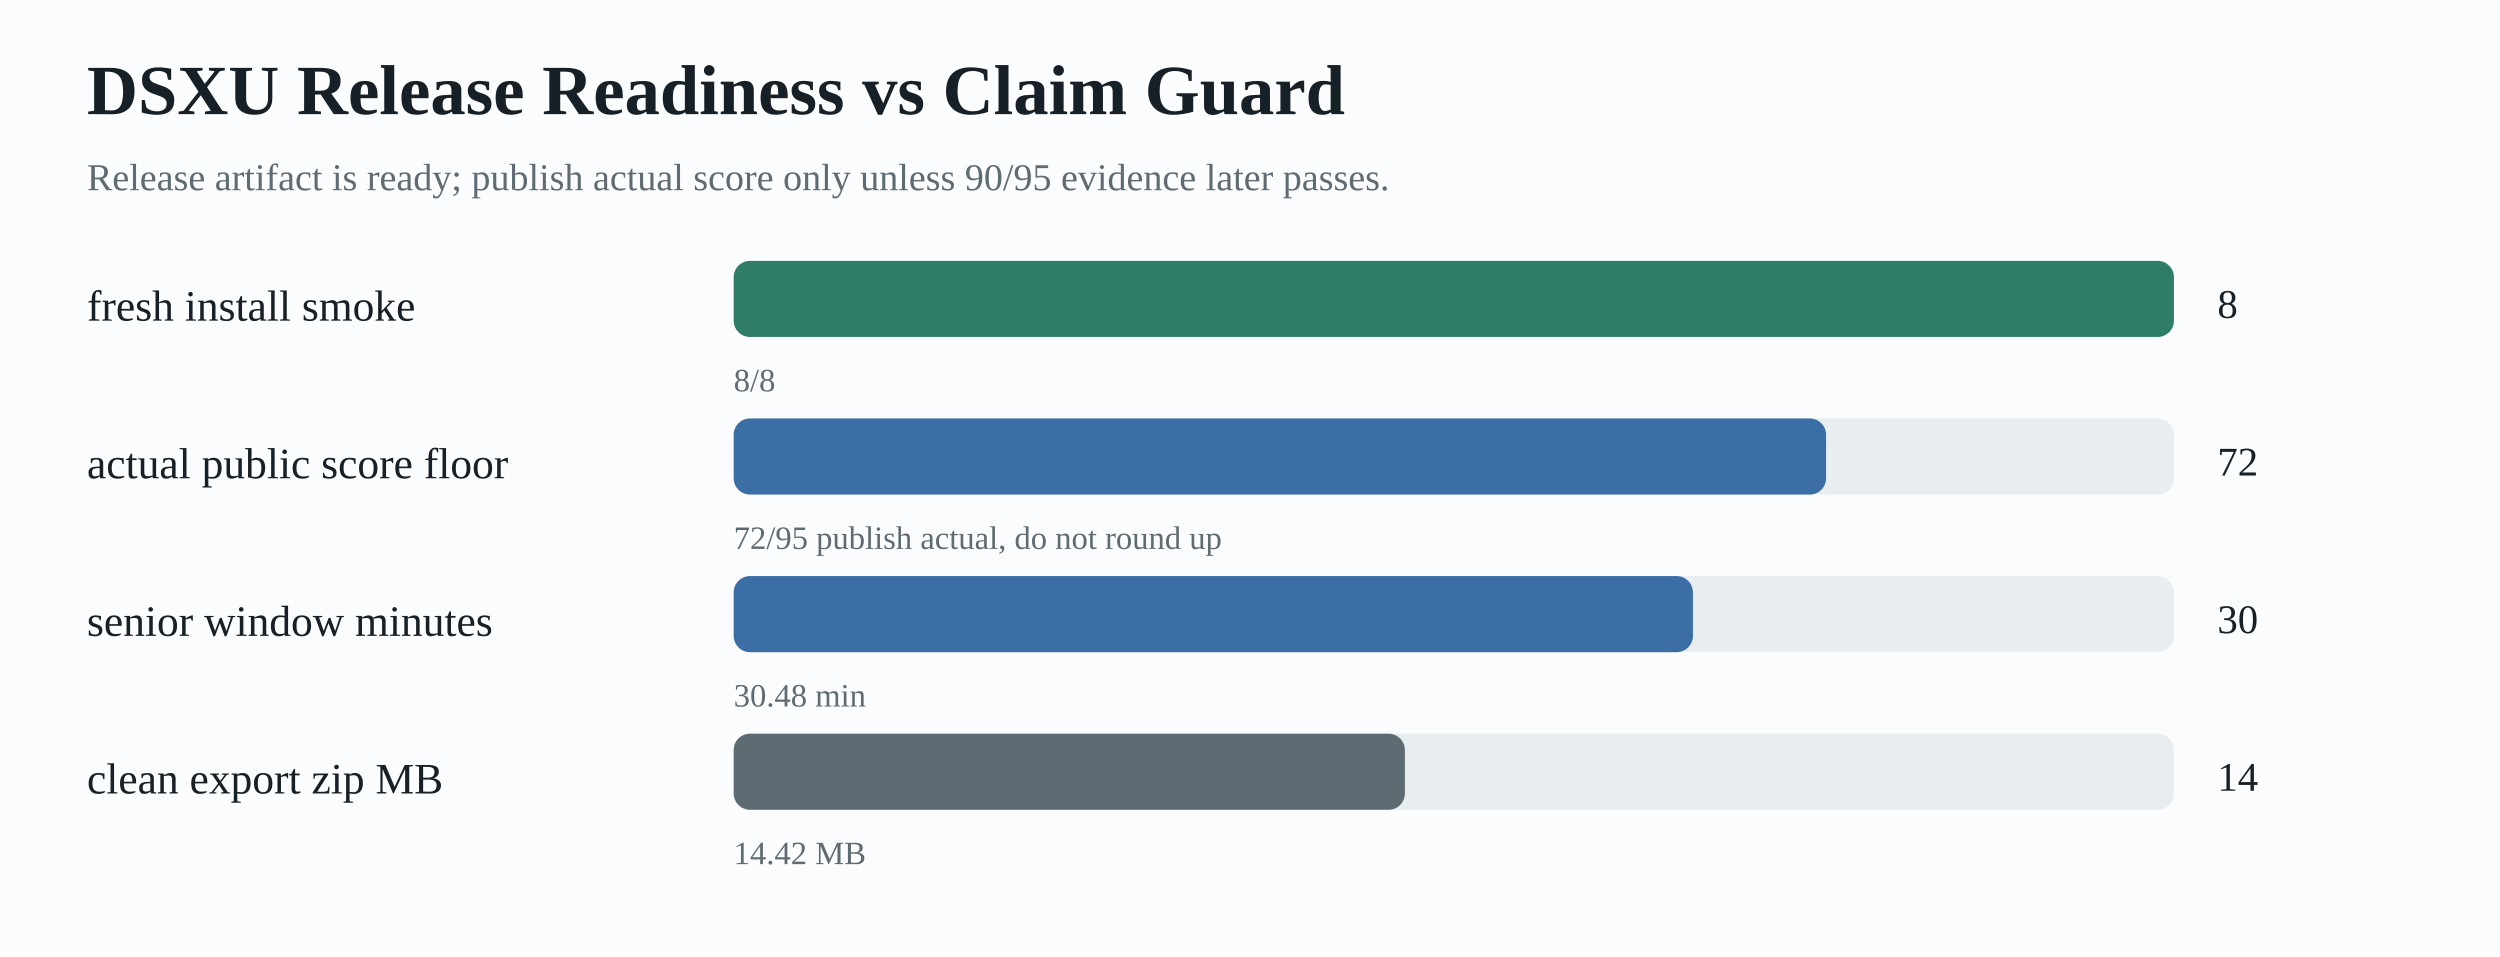
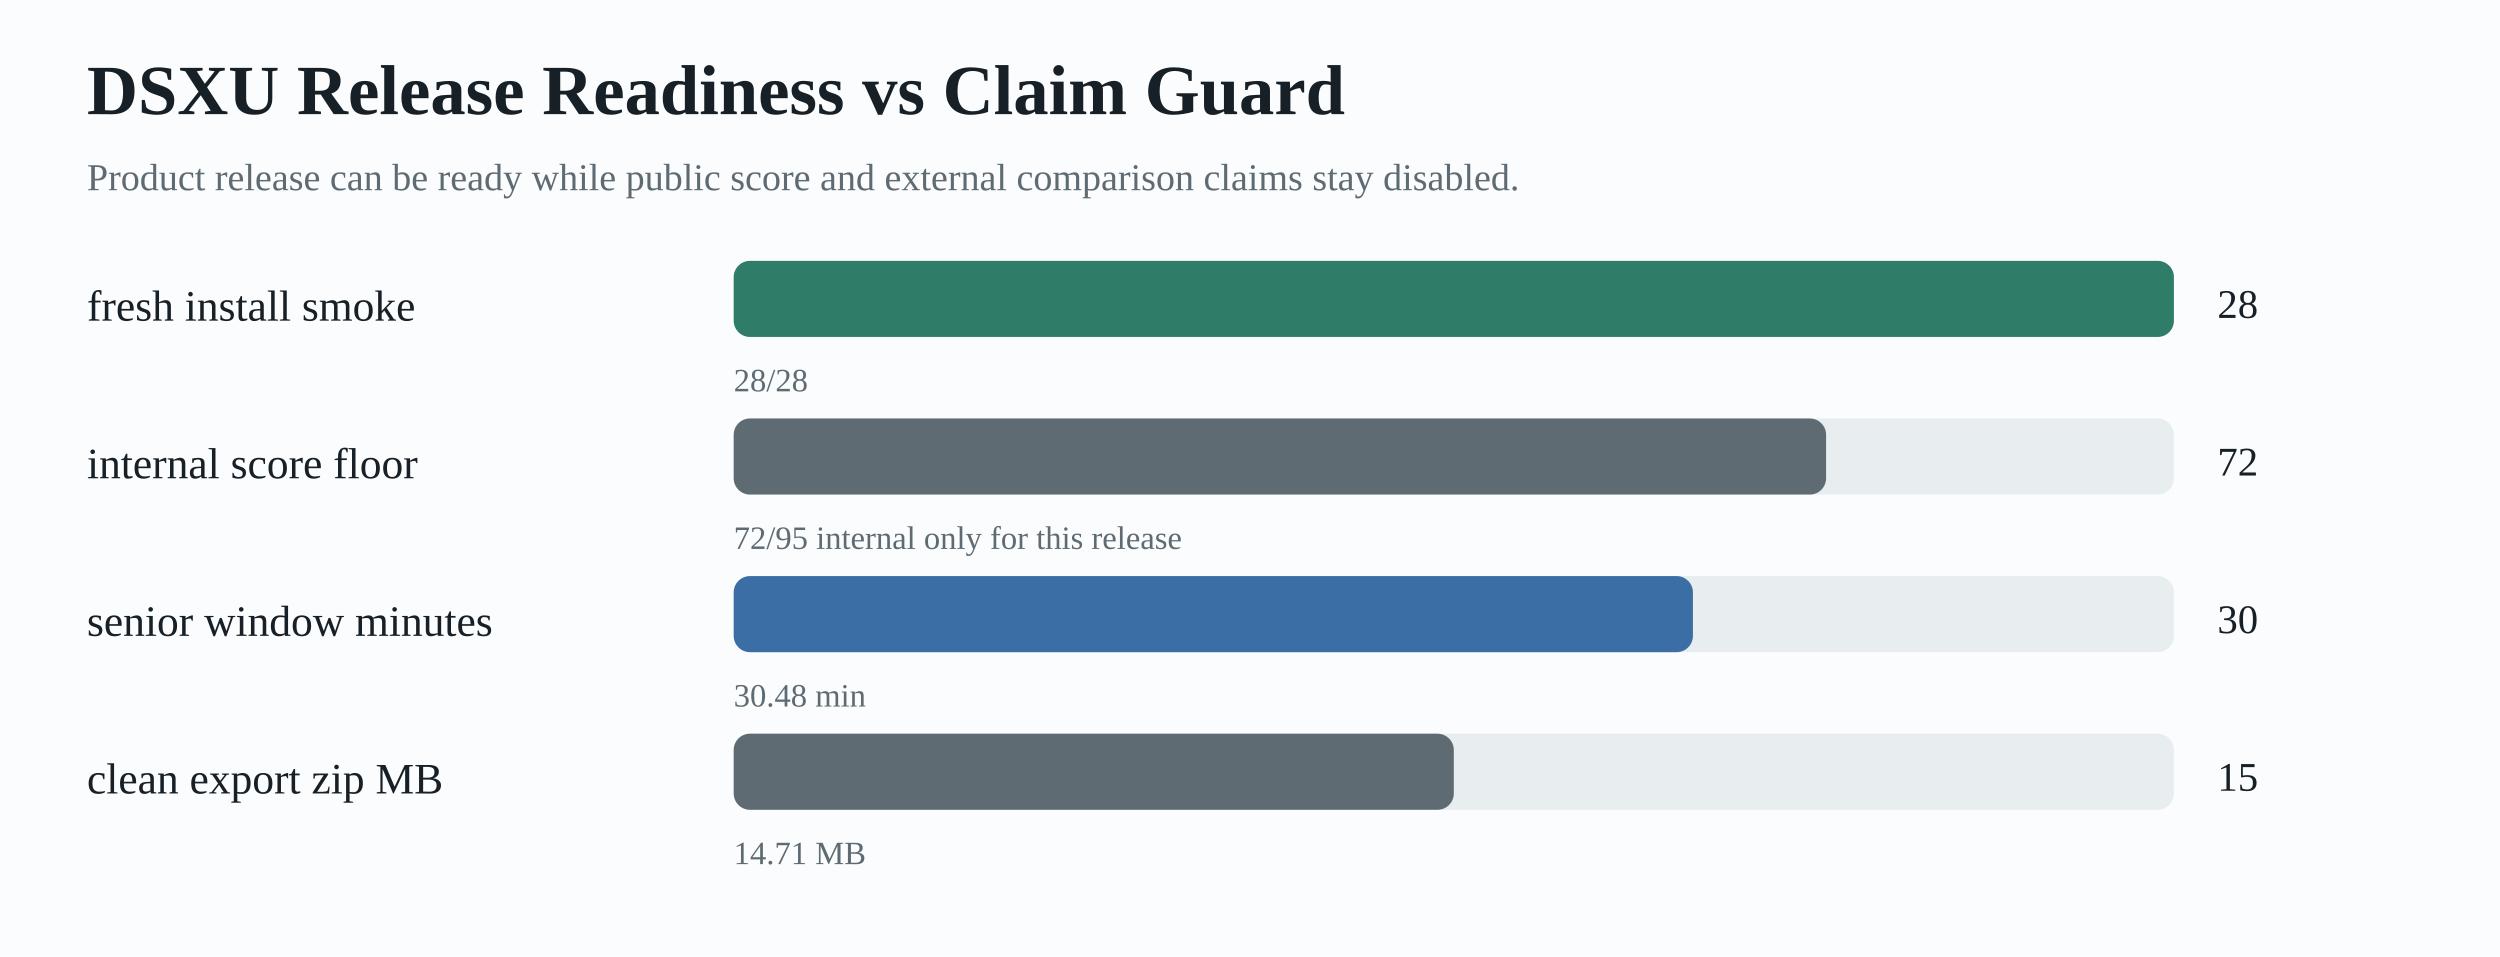
<svg xmlns="http://www.w3.org/2000/svg" width="920" height="352" viewBox="0 0 920 352" role="img" aria-label="DSXU Release Readiness vs Claim Guard">
  <rect width="920" height="352" fill="#fbfcfd" />
  <text x="32" y="42" font-size="26" font-weight="700" fill="#172026">DSXU Release Readiness vs Claim Guard</text>
-   <text x="32" y="70" font-size="14" fill="#5f6b73">Release artifact is ready; publish actual score only unless 90/95 evidence later passes.</text>
+   <text x="32" y="70" font-size="14" fill="#5f6b73">Product release can be ready while public score and external comparison claims stay disabled.</text>
  <text x="32" y="118" font-size="16" fill="#172026">fresh install smoke</text>
  <rect x="270" y="96" width="530" height="28" rx="6" fill="#e8edf0" />
  <rect x="270" y="96" width="530" height="28" rx="6" fill="#2f7d68" />
-   <text x="816" y="117" font-size="15" fill="#172026">8</text>
-   <text x="270" y="144" font-size="12" fill="#5f6b73">8/8</text>
-   <text x="32" y="176" font-size="16" fill="#172026">actual public score floor</text>
+   <text x="816" y="117" font-size="15" fill="#172026">28</text>
+   <text x="270" y="144" font-size="12" fill="#5f6b73">28/28</text>
+   <text x="32" y="176" font-size="16" fill="#172026">internal score floor</text>
  <rect x="270" y="154" width="530" height="28" rx="6" fill="#e8edf0" />
-   <rect x="270" y="154" width="402" height="28" rx="6" fill="#3a6ea5" />
+   <rect x="270" y="154" width="402" height="28" rx="6" fill="#5f6b73" />
  <text x="816" y="175" font-size="15" fill="#172026">72</text>
-   <text x="270" y="202" font-size="12" fill="#5f6b73">72/95 publish actual, do not round up</text>
+   <text x="270" y="202" font-size="12" fill="#5f6b73">72/95 internal only for this release</text>
  <text x="32" y="234" font-size="16" fill="#172026">senior window minutes</text>
  <rect x="270" y="212" width="530" height="28" rx="6" fill="#e8edf0" />
  <rect x="270" y="212" width="353" height="28" rx="6" fill="#3a6ea5" />
  <text x="816" y="233" font-size="15" fill="#172026">30</text>
  <text x="270" y="260" font-size="12" fill="#5f6b73">30.48 min</text>
  <text x="32" y="292" font-size="16" fill="#172026">clean export zip MB</text>
  <rect x="270" y="270" width="530" height="28" rx="6" fill="#e8edf0" />
-   <rect x="270" y="270" width="247" height="28" rx="6" fill="#5f6b73" />
-   <text x="816" y="291" font-size="15" fill="#172026">14</text>
-   <text x="270" y="318" font-size="12" fill="#5f6b73">14.42 MB</text>
+   <rect x="270" y="270" width="265" height="28" rx="6" fill="#5f6b73" />
+   <text x="816" y="291" font-size="15" fill="#172026">15</text>
+   <text x="270" y="318" font-size="12" fill="#5f6b73">14.71 MB</text>
</svg>
